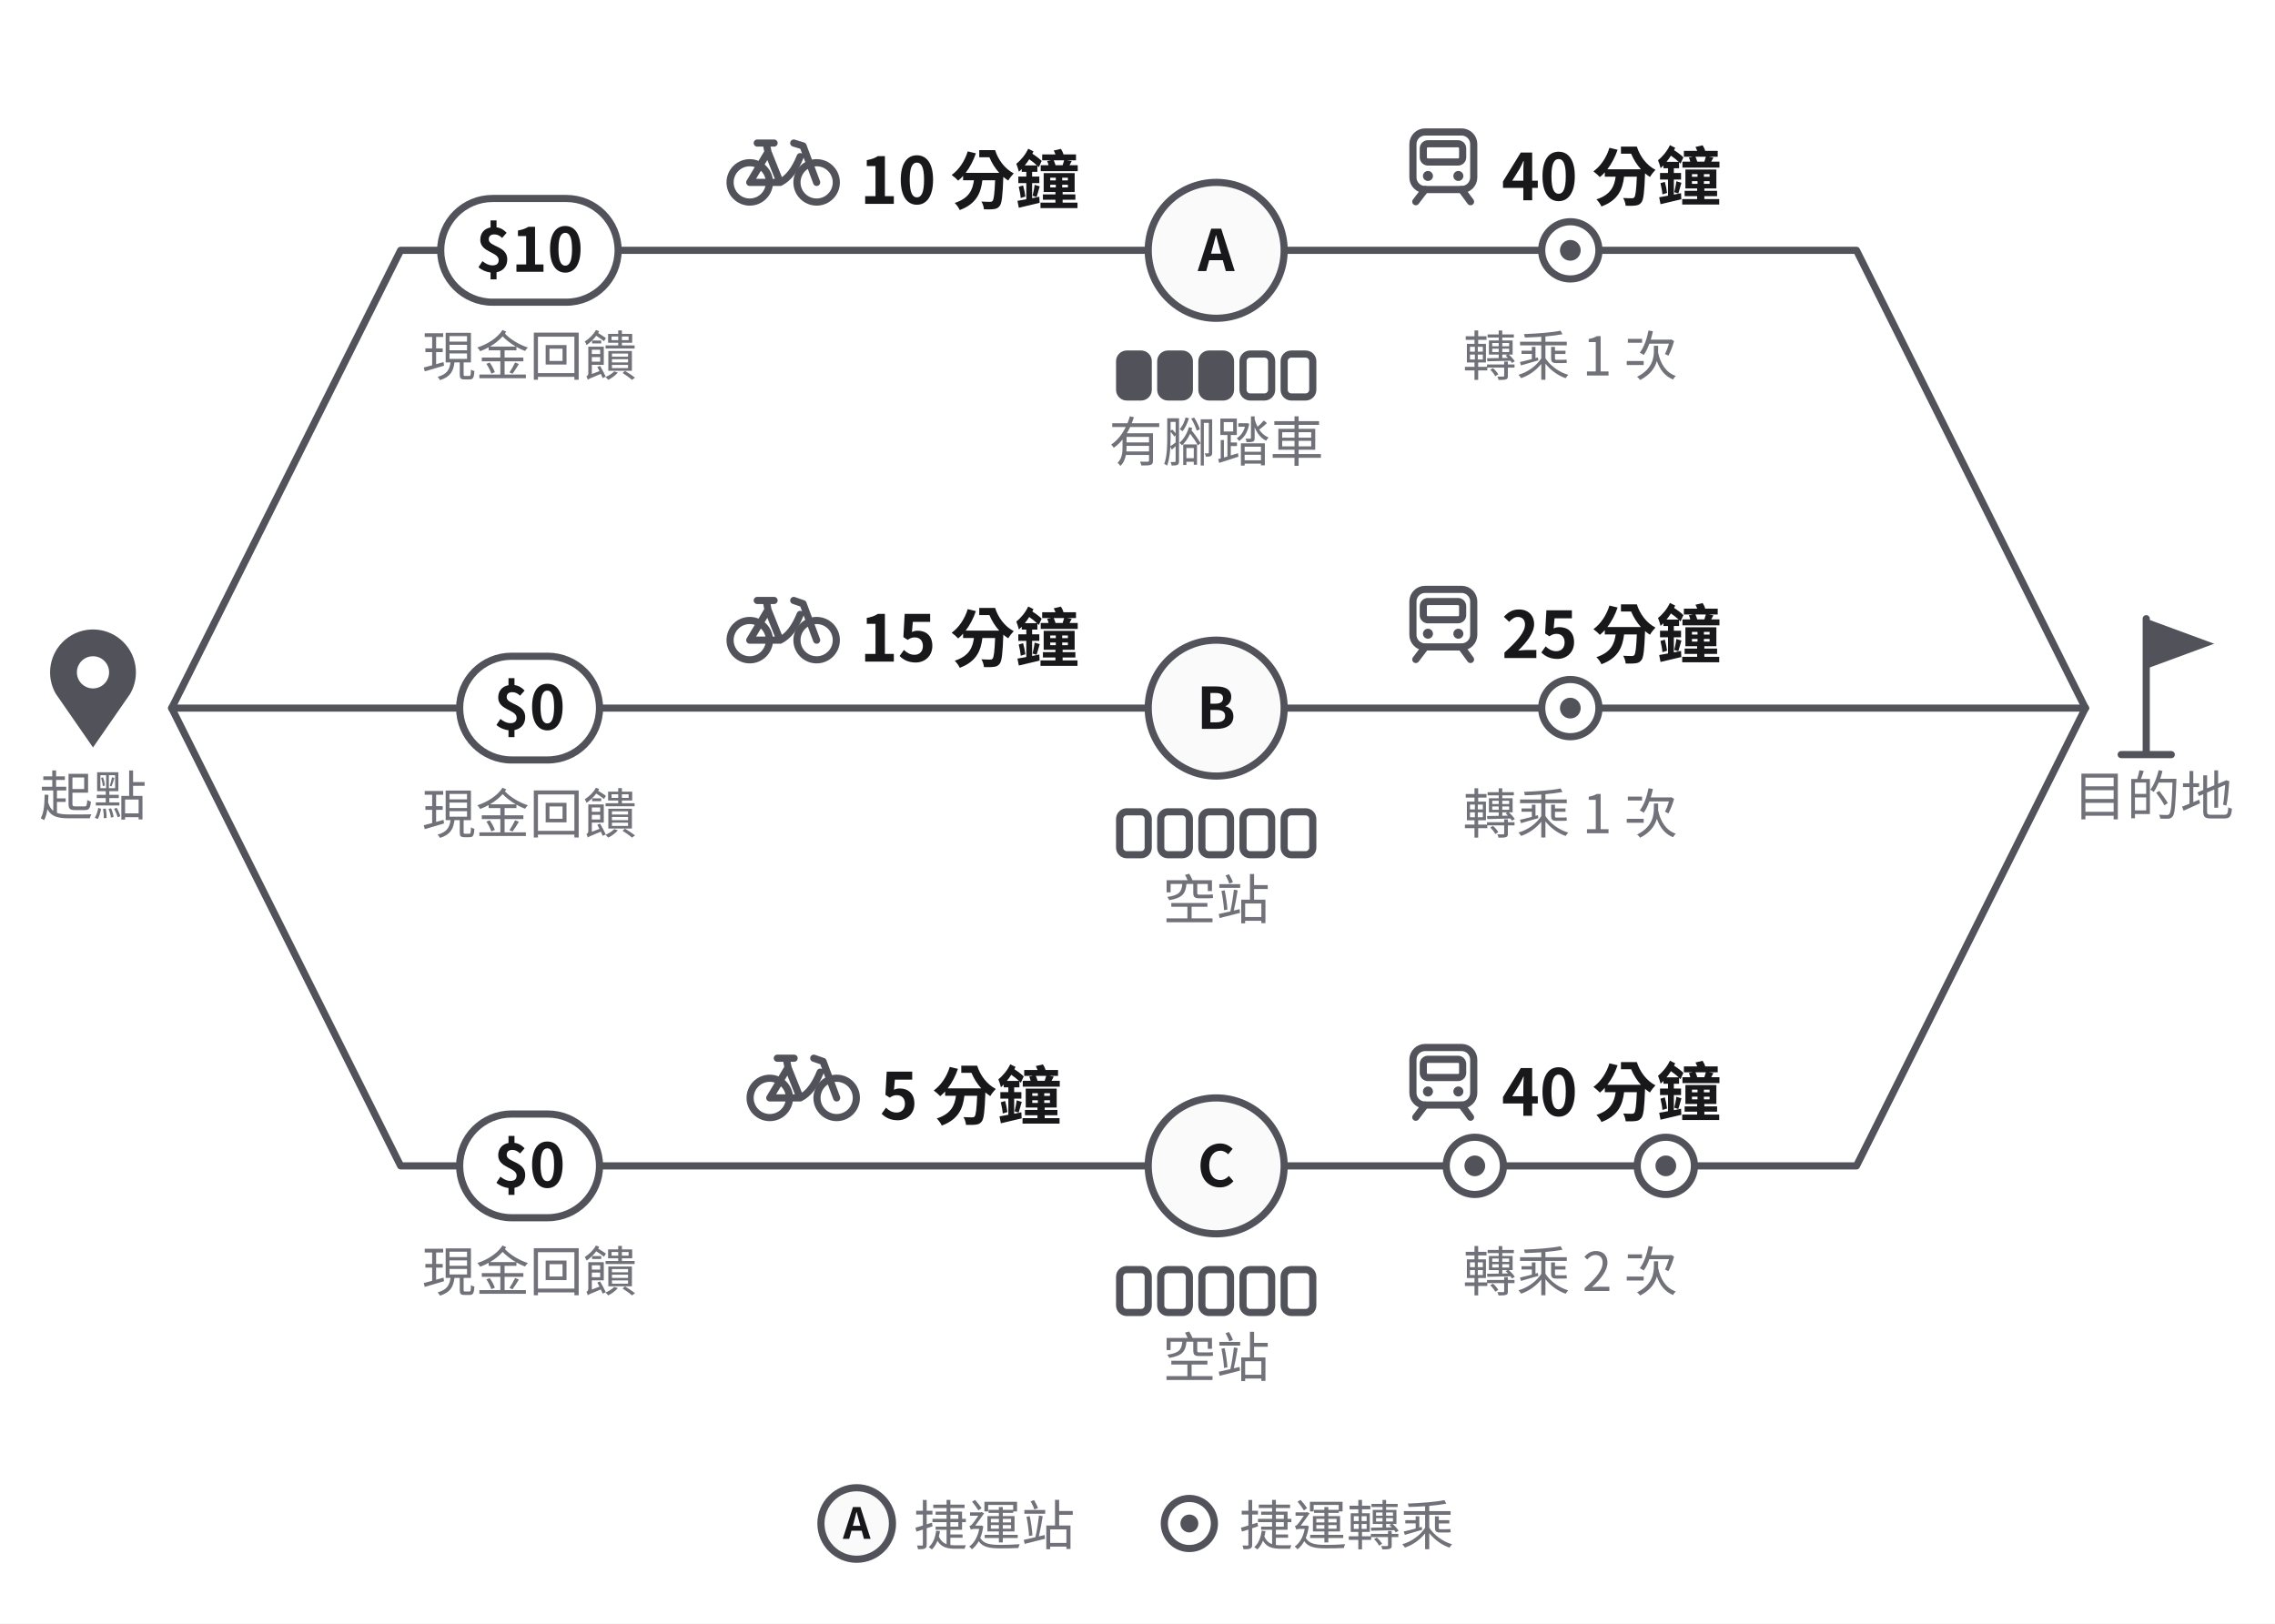
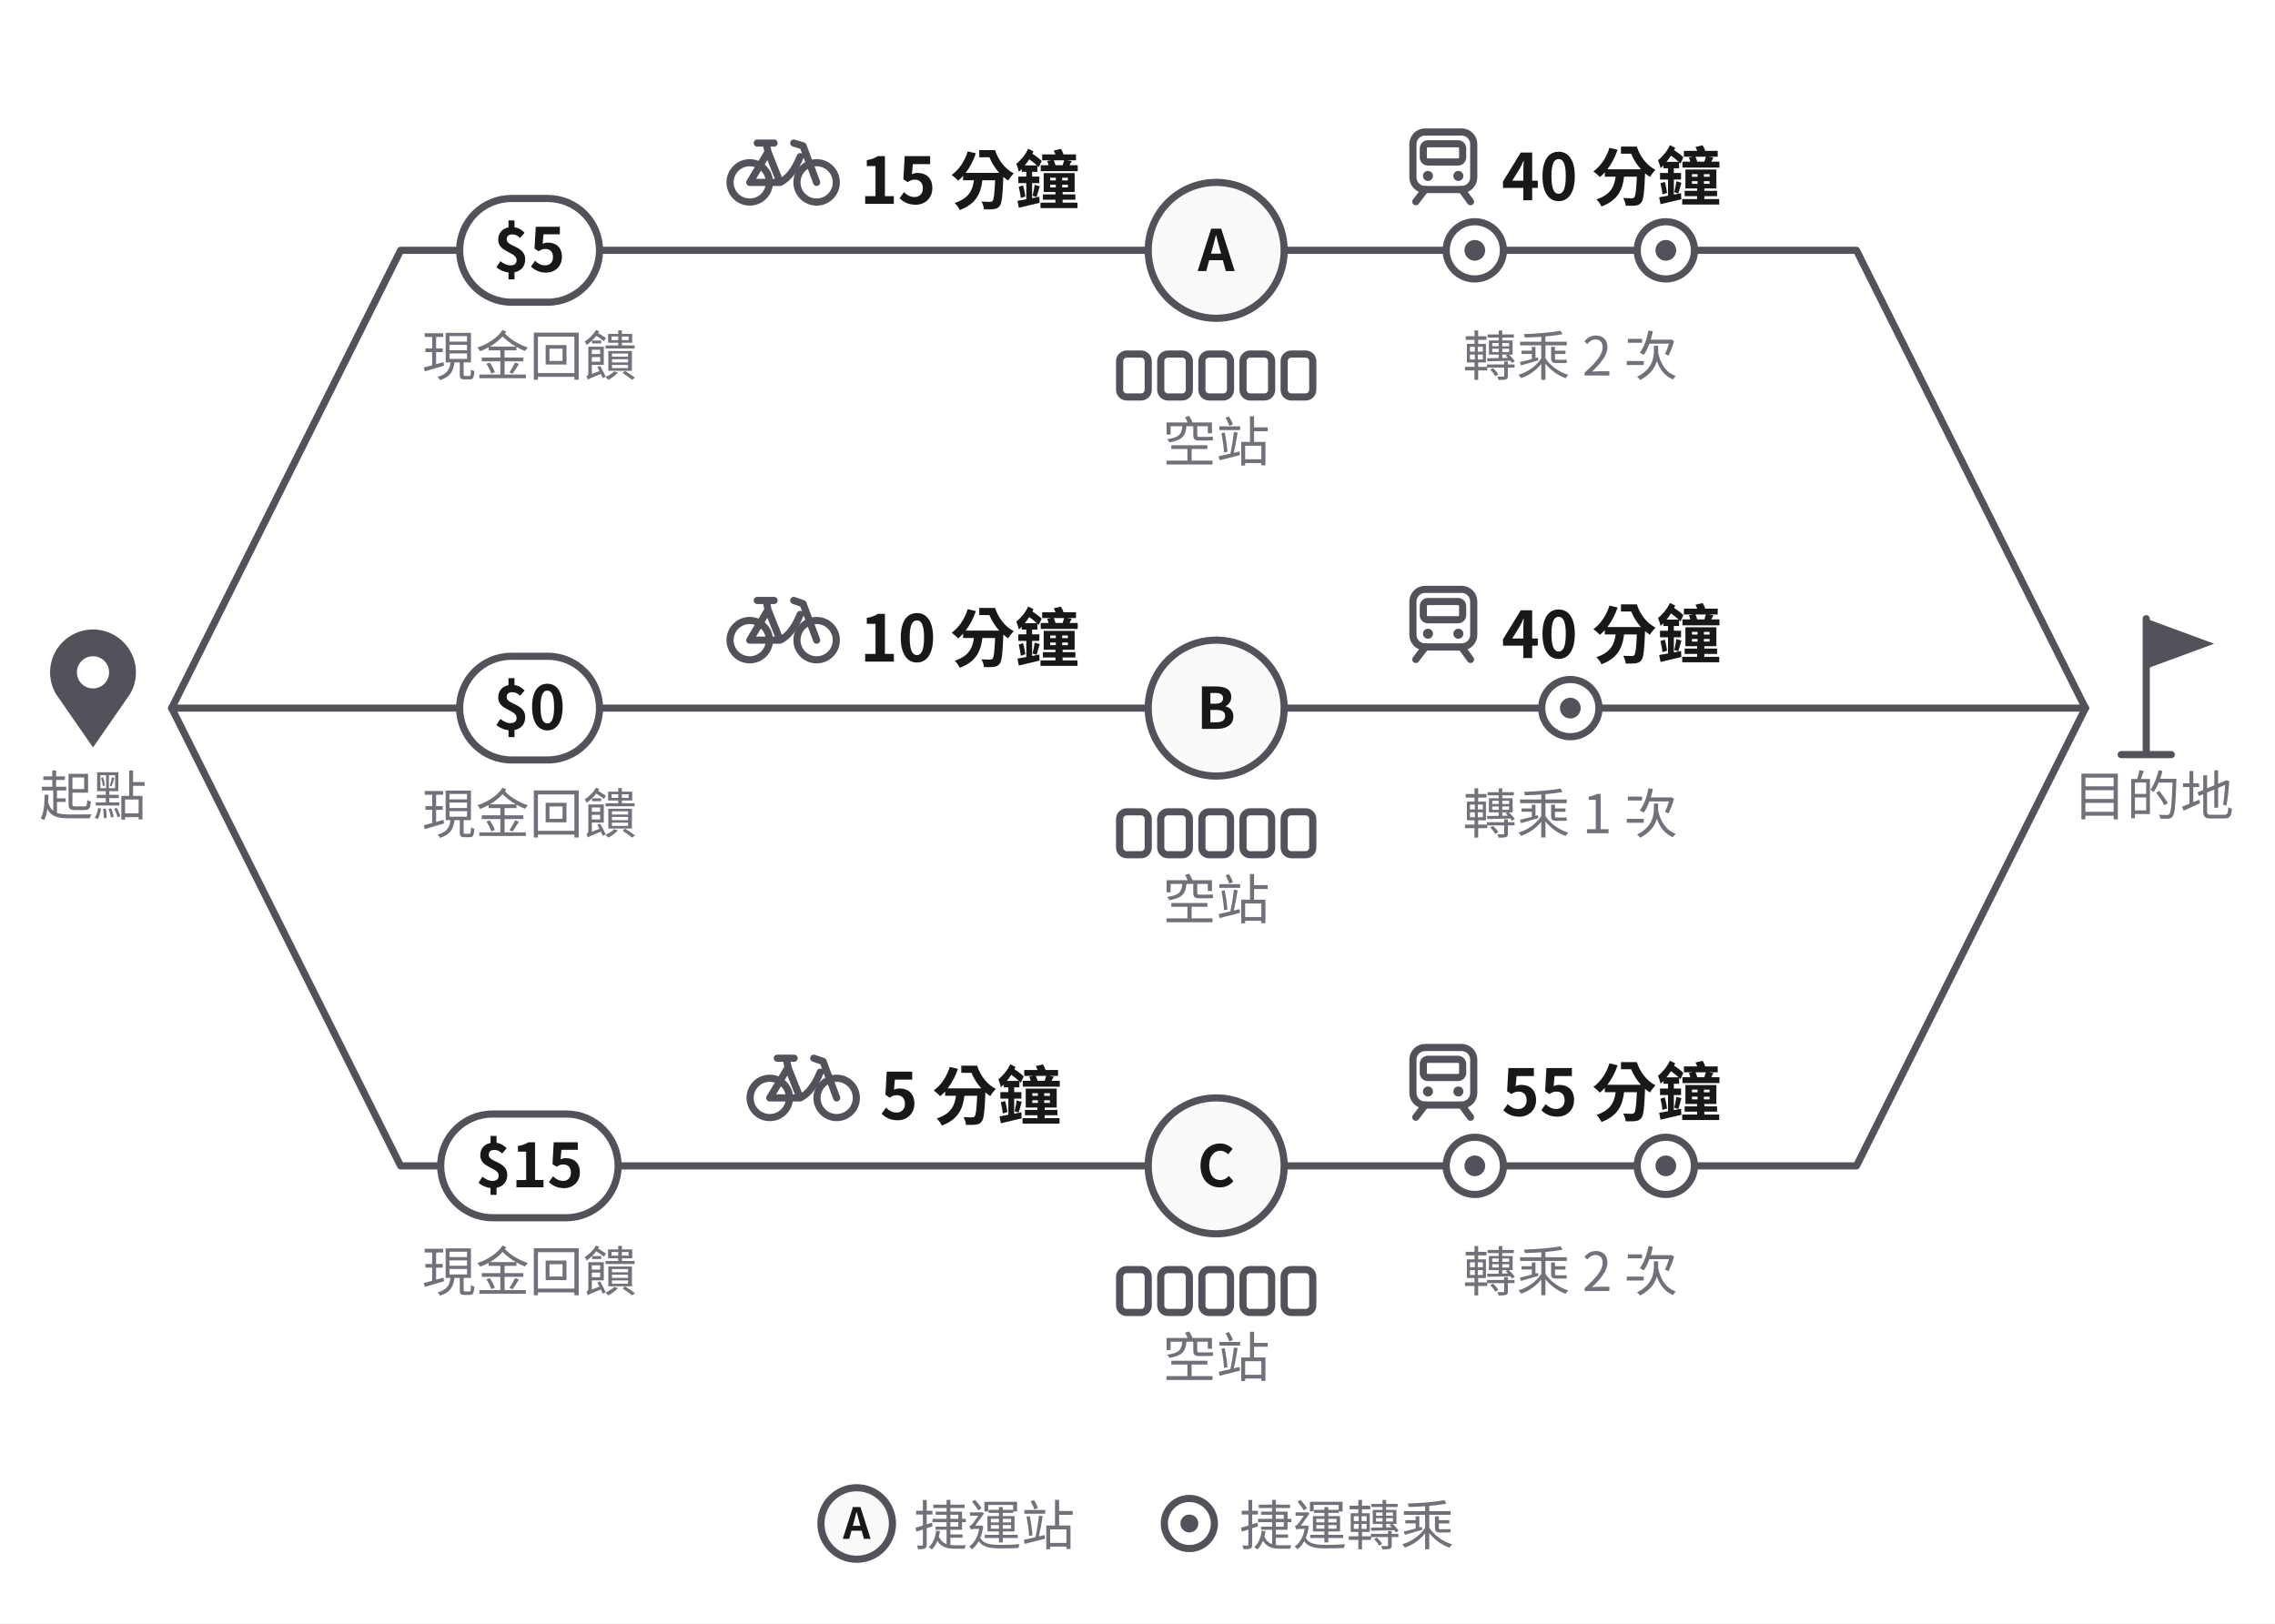
<svg xmlns="http://www.w3.org/2000/svg" viewBox="0 0 636 454" width="636" height="454" style="display:block;width:100%;max-width:480px;height:auto;margin:0 auto" role="img" aria-label="三條路線：騎腳踏車到捷運站，再搭捷運前往目的地">
  <style>.rs-bg{fill:#ffffff}.rs-tx{fill:#18181b}.rs-mu{fill:#71717a}.rs-ln{fill:none;stroke:#52525b}.rs-ink{fill:#52525b}.rs-paper{fill:#ffffff}.rs-box{fill:#ffffff;stroke:#52525b}.rs-band{fill:#fafafa;stroke:#52525b}.rs-slot{stroke:#52525b}</style>
  <rect width="636" height="454" class="rs-bg" />
  <g font-family="system-ui,-apple-system,'Segoe UI','Noto Sans TC','Noto Sans CJK TC','PingFang TC','Microsoft JhengHei',sans-serif">
    <g class="rs-ln" stroke-width="2" stroke-linejoin="round" stroke-linecap="round">
      <path d="M48.0,198.0 L112.0,70.0 L321.0,70.0" />
      <path d="M359.0,70.0 L519.0,70.0 L583.0,198.0" />
      <path d="M48.0,198.0 L112.0,198.0 L321.0,198.0" />
      <path d="M359.0,198.0 L519.0,198.0 L583.0,198.0" />
      <path d="M48.0,198.0 L112.0,326.0 L321.0,326.0" />
      <path d="M359.0,326.0 L519.0,326.0 L583.0,198.0" />
    </g>
-     <rect x="123.2" y="55.5" width="49.6" height="29.0" rx="14.5" class="rs-box" stroke-width="2" />
-     <text x="148.0" y="76.0" font-size="17" font-weight="600" class="rs-tx" text-anchor="middle">$10</text>
+     <rect x="128.5" y="55.5" width="39.1" height="29.0" rx="14.5" class="rs-box" stroke-width="2" />
+     <text x="148.0" y="76.0" font-size="17" font-weight="600" class="rs-tx" text-anchor="middle">$5</text>
    <text x="148.0" y="105.0" font-size="15" font-weight="500" class="rs-mu" text-anchor="middle">現金回饋</text>
    <g class="rs-ln" stroke-width="2" stroke-linecap="round" stroke-linejoin="round">
      <circle cx="209.6" cy="51.0" r="5.5" />
      <circle cx="228.3" cy="51.0" r="5.5" />
      <path d="M209.6,51.0 L218.1,51.0 L214.7,42.5 Z M218.1,51.0 Q221.5,49.3 223.7,43.8 M224.5,40.8 L228.3,51.0 M214.7,42.5 L214.2,40.0 M211.7,40.0 L216.4,40.0 M224.5,40.8 L221.9,40.0" />
    </g>
-     <text x="240.4" y="57.0" font-size="18" font-weight="600" class="rs-tx" text-anchor="start">10 分鐘</text>
+     <text x="240.4" y="57.0" font-size="18" font-weight="600" class="rs-tx" text-anchor="start">15 分鐘</text>
    <g class="rs-ln" stroke-width="2" stroke-linecap="round" stroke-linejoin="round">
      <rect x="395.0" y="36.9" width="17.0" height="16.1" rx="3.4" />
      <rect x="397.9" y="40.2" width="11.0" height="5.1" rx="1.3" />
      <path d="M398.4,53.0 L395.8,56.4 M408.6,53.0 L411.1,56.4" />
    </g>
    <circle cx="399.2" cy="49.2" r="1.4" class="rs-ink" />
    <circle cx="407.7" cy="49.2" r="1.4" class="rs-ink" />
    <text x="419.8" y="56.0" font-size="18" font-weight="600" class="rs-tx" text-anchor="start">40 分鐘</text>
-     <circle cx="439.0" cy="70.0" r="8.0" class="rs-box" stroke-width="2" />
-     <circle cx="439.0" cy="70.0" r="2.9" class="rs-ink" />
-     <text x="439.0" y="105.0" font-size="15" font-weight="500" class="rs-mu" text-anchor="middle">轉乘 1 次</text>
+     <circle cx="412.3" cy="70.0" r="8.0" class="rs-box" stroke-width="2" />
+     <circle cx="412.3" cy="70.0" r="2.9" class="rs-ink" />
+     <circle cx="465.7" cy="70.0" r="8.0" class="rs-box" stroke-width="2" />
+     <circle cx="465.7" cy="70.0" r="2.9" class="rs-ink" />
+     <text x="439.0" y="105.0" font-size="15" font-weight="500" class="rs-mu" text-anchor="middle">轉乘 2 次</text>
    <circle cx="340.0" cy="70.0" r="19.0" class="rs-band" stroke-width="2" />
    <text x="340.0" y="75.8" font-size="16" font-weight="700" class="rs-tx" text-anchor="middle">A</text>
-     <rect x="313.0" y="99.0" width="8.0" height="12.0" rx="2" class="rs-slot rs-ink" stroke-width="2" />
-     <rect x="324.5" y="99.0" width="8.0" height="12.0" rx="2" class="rs-slot rs-ink" stroke-width="2" />
-     <rect x="336.0" y="99.0" width="8.0" height="12.0" rx="2" class="rs-slot rs-ink" stroke-width="2" />
+     <rect x="313.0" y="99.0" width="8.0" height="12.0" rx="2" class="rs-slot rs-paper" stroke-width="2" />
+     <rect x="324.5" y="99.0" width="8.0" height="12.0" rx="2" class="rs-slot rs-paper" stroke-width="2" />
+     <rect x="336.0" y="99.0" width="8.0" height="12.0" rx="2" class="rs-slot rs-paper" stroke-width="2" />
    <rect x="347.5" y="99.0" width="8.0" height="12.0" rx="2" class="rs-slot rs-paper" stroke-width="2" />
    <rect x="359.0" y="99.0" width="8.0" height="12.0" rx="2" class="rs-slot rs-paper" stroke-width="2" />
-     <text x="340.0" y="129.0" font-size="15" font-weight="500" class="rs-mu" text-anchor="middle">有腳踏車</text>
+     <text x="340.0" y="129.0" font-size="15" font-weight="500" class="rs-mu" text-anchor="middle">空站</text>
    <rect x="128.5" y="183.5" width="39.1" height="29.0" rx="14.5" class="rs-box" stroke-width="2" />
    <text x="148.0" y="204.0" font-size="17" font-weight="600" class="rs-tx" text-anchor="middle">$0</text>
    <text x="148.0" y="233.0" font-size="15" font-weight="500" class="rs-mu" text-anchor="middle">現金回饋</text>
    <g class="rs-ln" stroke-width="2" stroke-linecap="round" stroke-linejoin="round">
      <circle cx="209.6" cy="179.0" r="5.5" />
      <circle cx="228.3" cy="179.0" r="5.5" />
      <path d="M209.6,179.0 L218.1,179.0 L214.7,170.5 Z M218.1,179.0 Q221.5,177.3 223.7,171.8 M224.5,168.8 L228.3,179.0 M214.7,170.5 L214.2,167.9 M211.7,167.9 L216.4,167.9 M224.5,168.8 L221.9,167.9" />
    </g>
-     <text x="240.4" y="185.0" font-size="18" font-weight="600" class="rs-tx" text-anchor="start">15 分鐘</text>
+     <text x="240.4" y="185.0" font-size="18" font-weight="600" class="rs-tx" text-anchor="start">10 分鐘</text>
    <g class="rs-ln" stroke-width="2" stroke-linecap="round" stroke-linejoin="round">
      <rect x="395.0" y="164.8" width="17.0" height="16.1" rx="3.4" />
      <rect x="397.9" y="168.2" width="11.0" height="5.1" rx="1.3" />
      <path d="M398.4,181.0 L395.8,184.4 M408.6,181.0 L411.1,184.4" />
    </g>
    <circle cx="399.2" cy="177.2" r="1.4" class="rs-ink" />
    <circle cx="407.7" cy="177.2" r="1.4" class="rs-ink" />
-     <text x="419.8" y="184.0" font-size="18" font-weight="600" class="rs-tx" text-anchor="start">25 分鐘</text>
+     <text x="419.8" y="184.0" font-size="18" font-weight="600" class="rs-tx" text-anchor="start">40 分鐘</text>
    <circle cx="439.0" cy="198.0" r="8.0" class="rs-box" stroke-width="2" />
    <circle cx="439.0" cy="198.0" r="2.9" class="rs-ink" />
    <text x="439.0" y="233.0" font-size="15" font-weight="500" class="rs-mu" text-anchor="middle">轉乘 1 次</text>
    <circle cx="340.0" cy="198.0" r="19.0" class="rs-band" stroke-width="2" />
    <text x="340.0" y="203.8" font-size="16" font-weight="700" class="rs-tx" text-anchor="middle">B</text>
    <rect x="313.0" y="227.0" width="8.0" height="12.0" rx="2" class="rs-slot rs-paper" stroke-width="2" />
    <rect x="324.5" y="227.0" width="8.0" height="12.0" rx="2" class="rs-slot rs-paper" stroke-width="2" />
    <rect x="336.0" y="227.0" width="8.0" height="12.0" rx="2" class="rs-slot rs-paper" stroke-width="2" />
    <rect x="347.5" y="227.0" width="8.0" height="12.0" rx="2" class="rs-slot rs-paper" stroke-width="2" />
    <rect x="359.0" y="227.0" width="8.0" height="12.0" rx="2" class="rs-slot rs-paper" stroke-width="2" />
    <text x="340.0" y="257.0" font-size="15" font-weight="500" class="rs-mu" text-anchor="middle">空站</text>
-     <rect x="128.5" y="311.5" width="39.1" height="29.0" rx="14.5" class="rs-box" stroke-width="2" />
-     <text x="148.0" y="332.0" font-size="17" font-weight="600" class="rs-tx" text-anchor="middle">$0</text>
+     <rect x="123.2" y="311.5" width="49.6" height="29.0" rx="14.5" class="rs-box" stroke-width="2" />
+     <text x="148.0" y="332.0" font-size="17" font-weight="600" class="rs-tx" text-anchor="middle">$15</text>
    <text x="148.0" y="361.0" font-size="15" font-weight="500" class="rs-mu" text-anchor="middle">現金回饋</text>
    <g class="rs-ln" stroke-width="2" stroke-linecap="round" stroke-linejoin="round">
      <circle cx="215.2" cy="307.0" r="5.5" />
      <circle cx="233.9" cy="307.0" r="5.5" />
      <path d="M215.2,307.0 L223.7,307.0 L220.3,298.5 Z M223.7,307.0 Q227.1,305.3 229.3,299.8 M230.1,296.8 L233.9,307.0 M220.3,298.5 L219.8,295.9 M217.3,295.9 L222.0,295.9 M230.1,296.8 L227.5,295.9" />
    </g>
    <text x="246.0" y="313.0" font-size="18" font-weight="600" class="rs-tx" text-anchor="start">5 分鐘</text>
    <g class="rs-ln" stroke-width="2" stroke-linecap="round" stroke-linejoin="round">
      <rect x="395.0" y="292.9" width="17.0" height="16.1" rx="3.4" />
      <rect x="397.9" y="296.2" width="11.0" height="5.1" rx="1.3" />
      <path d="M398.4,309.0 L395.8,312.4 M408.6,309.0 L411.1,312.4" />
    </g>
    <circle cx="399.2" cy="305.2" r="1.4" class="rs-ink" />
    <circle cx="407.7" cy="305.2" r="1.4" class="rs-ink" />
-     <text x="419.8" y="312.0" font-size="18" font-weight="600" class="rs-tx" text-anchor="start">40 分鐘</text>
+     <text x="419.8" y="312.0" font-size="18" font-weight="600" class="rs-tx" text-anchor="start">55 分鐘</text>
    <circle cx="412.3" cy="326.0" r="8.0" class="rs-box" stroke-width="2" />
    <circle cx="412.3" cy="326.0" r="2.9" class="rs-ink" />
    <circle cx="465.7" cy="326.0" r="8.0" class="rs-box" stroke-width="2" />
    <circle cx="465.7" cy="326.0" r="2.9" class="rs-ink" />
    <text x="439.0" y="361.0" font-size="15" font-weight="500" class="rs-mu" text-anchor="middle">轉乘 2 次</text>
    <circle cx="340.0" cy="326.0" r="19.0" class="rs-band" stroke-width="2" />
    <text x="340.0" y="331.8" font-size="16" font-weight="700" class="rs-tx" text-anchor="middle">C</text>
    <rect x="313.0" y="355.0" width="8.0" height="12.0" rx="2" class="rs-slot rs-paper" stroke-width="2" />
    <rect x="324.5" y="355.0" width="8.0" height="12.0" rx="2" class="rs-slot rs-paper" stroke-width="2" />
    <rect x="336.0" y="355.0" width="8.0" height="12.0" rx="2" class="rs-slot rs-paper" stroke-width="2" />
    <rect x="347.5" y="355.0" width="8.0" height="12.0" rx="2" class="rs-slot rs-paper" stroke-width="2" />
    <rect x="359.0" y="355.0" width="8.0" height="12.0" rx="2" class="rs-slot rs-paper" stroke-width="2" />
    <text x="340.0" y="385.0" font-size="15" font-weight="500" class="rs-mu" text-anchor="middle">空站</text>
    <path d="M26.0,209.0 L15.6,194.0 A12 12 0 1 1 36.4,194.0 Z" class="rs-ink" />
    <circle cx="26.0" cy="188.0" r="4.5" class="rs-paper" />
    <text x="26.0" y="228.0" font-size="15" font-weight="500" class="rs-mu" text-anchor="middle">起點</text>
    <g class="rs-ln" stroke-width="2" stroke-linecap="round">
      <path d="M600.0,211.0 L600.0,173.0 M593.0,211.0 L607.0,211.0" />
    </g>
    <path d="M600.0,173.0 L619.0,180.0 L600.0,187.0 Z" class="rs-ink" />
    <text x="602.0" y="228.0" font-size="15" font-weight="500" class="rs-mu" text-anchor="middle">目的地</text>
    <circle cx="239.5" cy="426.0" r="10" class="rs-band" stroke-width="2" />
    <text x="239.5" y="430.3" font-size="12" font-weight="700" class="rs-tx" text-anchor="middle">A</text>
    <text x="255.5" y="432.0" font-size="15" font-weight="500" class="rs-mu" text-anchor="start">捷運站</text>
    <circle cx="332.5" cy="426.0" r="7.0" class="rs-box" stroke-width="2" />
    <circle cx="332.5" cy="426.0" r="2.5" class="rs-ink" />
    <text x="346.5" y="432.0" font-size="15" font-weight="500" class="rs-mu" text-anchor="start">捷運轉乘</text>
  </g>
</svg>
